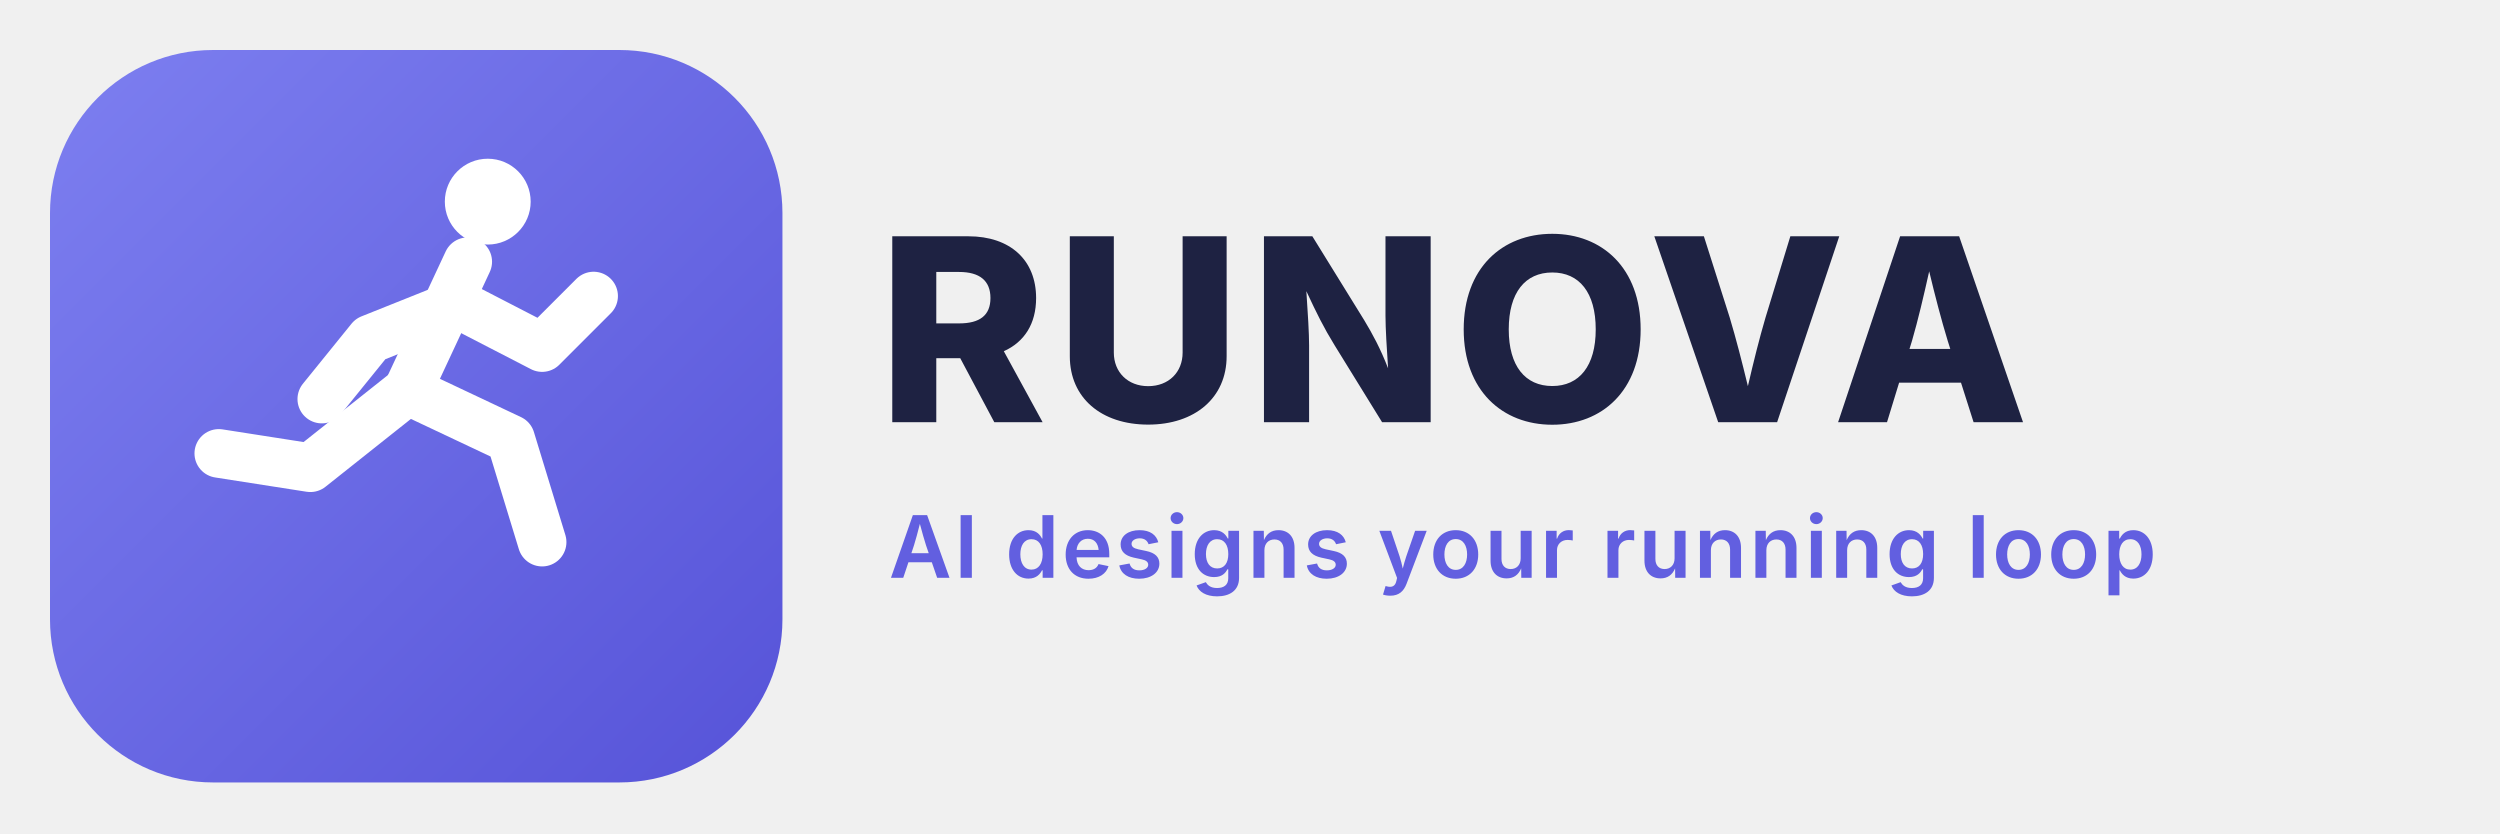
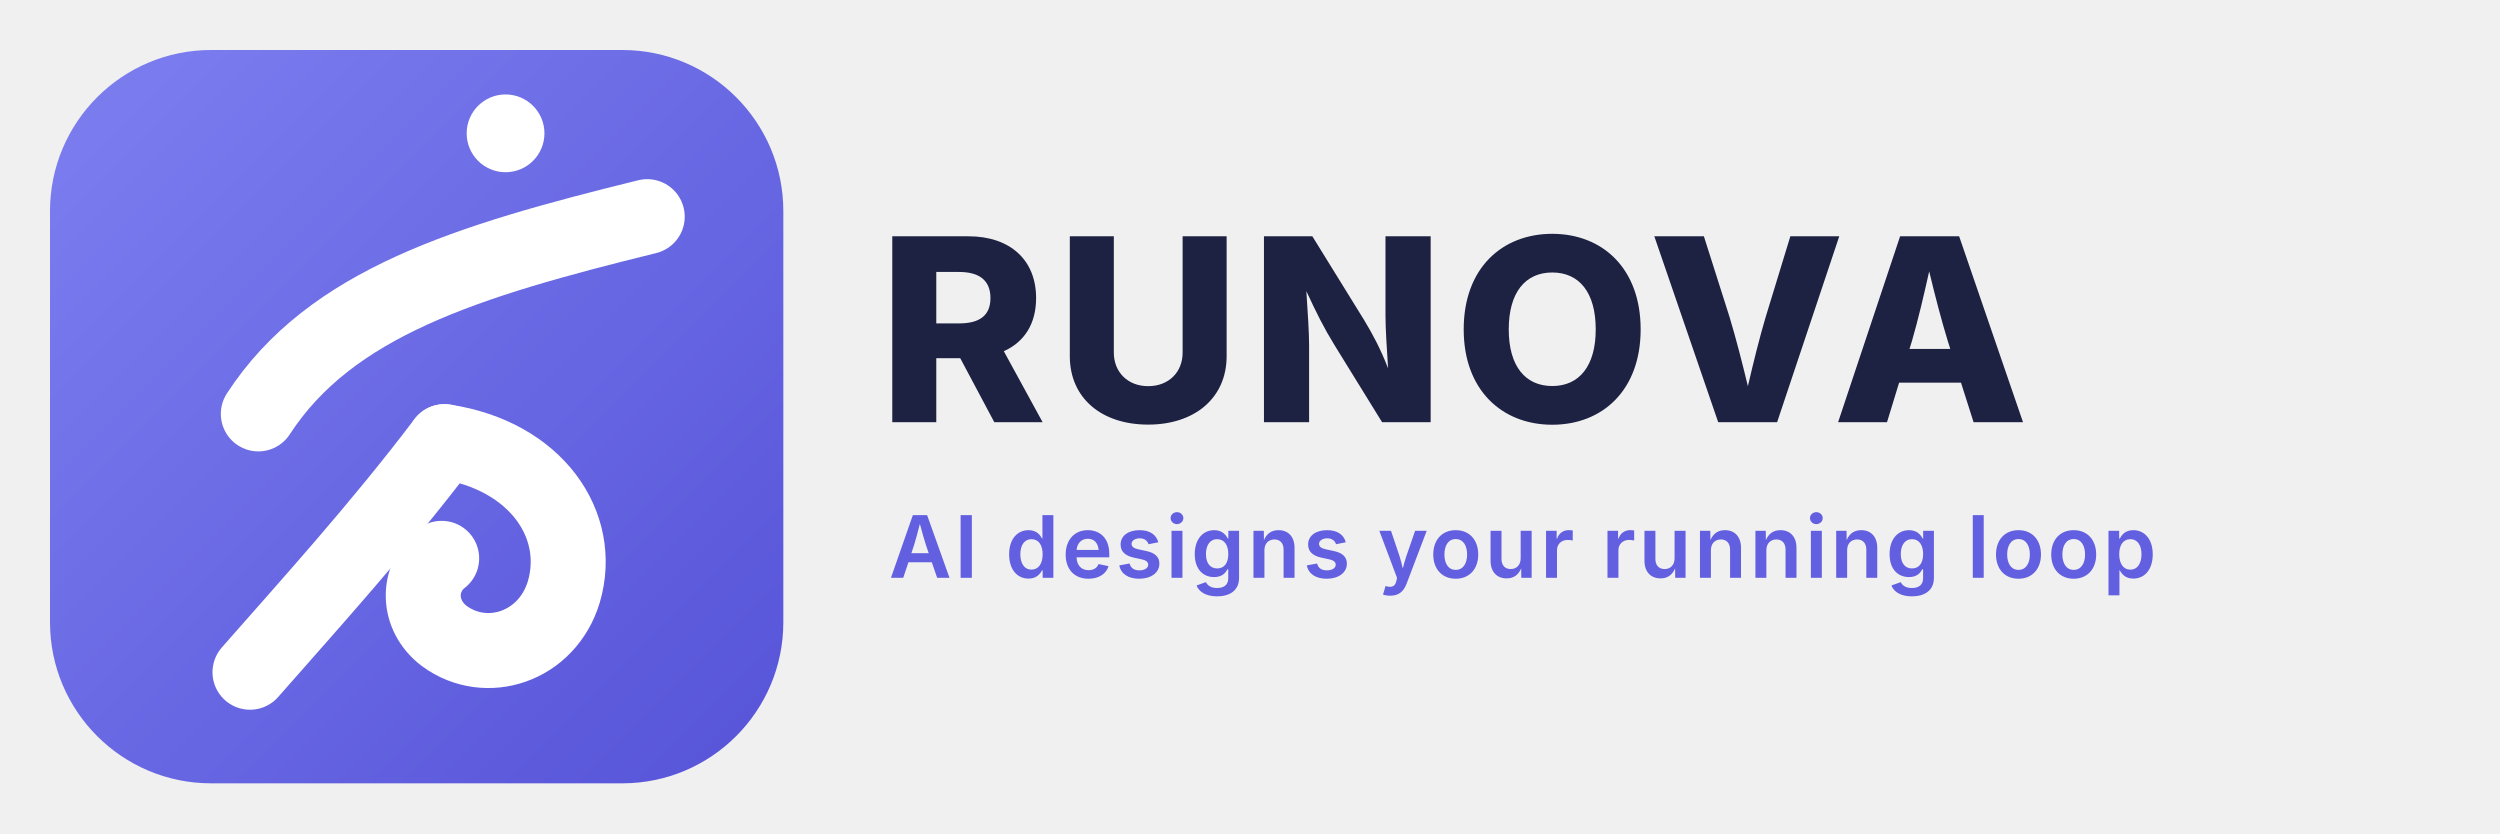
<svg xmlns="http://www.w3.org/2000/svg" viewBox="0 0 900 300">
  <defs>
    <linearGradient id="g" x1="0" y1="0" x2="1" y2="1">
      <stop offset="0" stop-color="#7d7ff0" />
      <stop offset="1" stop-color="#5653d8" />
    </linearGradient>
  </defs>
-   <g transform="translate(18,18) scale(0.515)">
-     <rect width="512" height="512" rx="114" fill="url(#g)" />
-     <g fill="none" stroke="#ffffff" stroke-width="34" stroke-linecap="round" stroke-linejoin="round">
-       <path d="M292 148 L250 238" />
-       <path d="M282 176 L344 208 L380 172" />
-       <path d="M284 178 L224 202 L190 244" />
-       <path d="M250 238 L322 272 L344 344" />
-       <path d="M250 238 L182 292 L118 282" />
-     </g>
-     <circle cx="306" cy="106" r="30" fill="#ffffff" />
+   <rect x="18" y="18" width="264" height="264" rx="58" fill="url(#g)" />
+   <g transform="translate(34,30) scale(0.5)" fill="none" stroke="#ffffff" stroke-width="54" stroke-linecap="round">
+     <path d="M118 238 C 170 158, 268 128, 398 96" />
+     <path d="M252 258 C 205 320, 155 375, 112 424" />
+     <path d="M252 258 C 318 268, 352 318, 338 366 C 326 406, 282 420, 252 398 C 232 383, 232 356, 250 342" />
  </g>
+   <circle cx="182" cy="48" r="14" fill="#ffffff" />
  <text x="316" y="152" font-family="Inter, Arial, sans-serif" font-size="92" font-weight="800" letter-spacing="3" fill="#1e2242">RUNOVA</text>
  <text x="320" y="208" font-family="Inter, Arial, sans-serif" font-size="31" font-weight="600" letter-spacing="1" fill="#625fe0">AI designs your running loop</text>
</svg>
